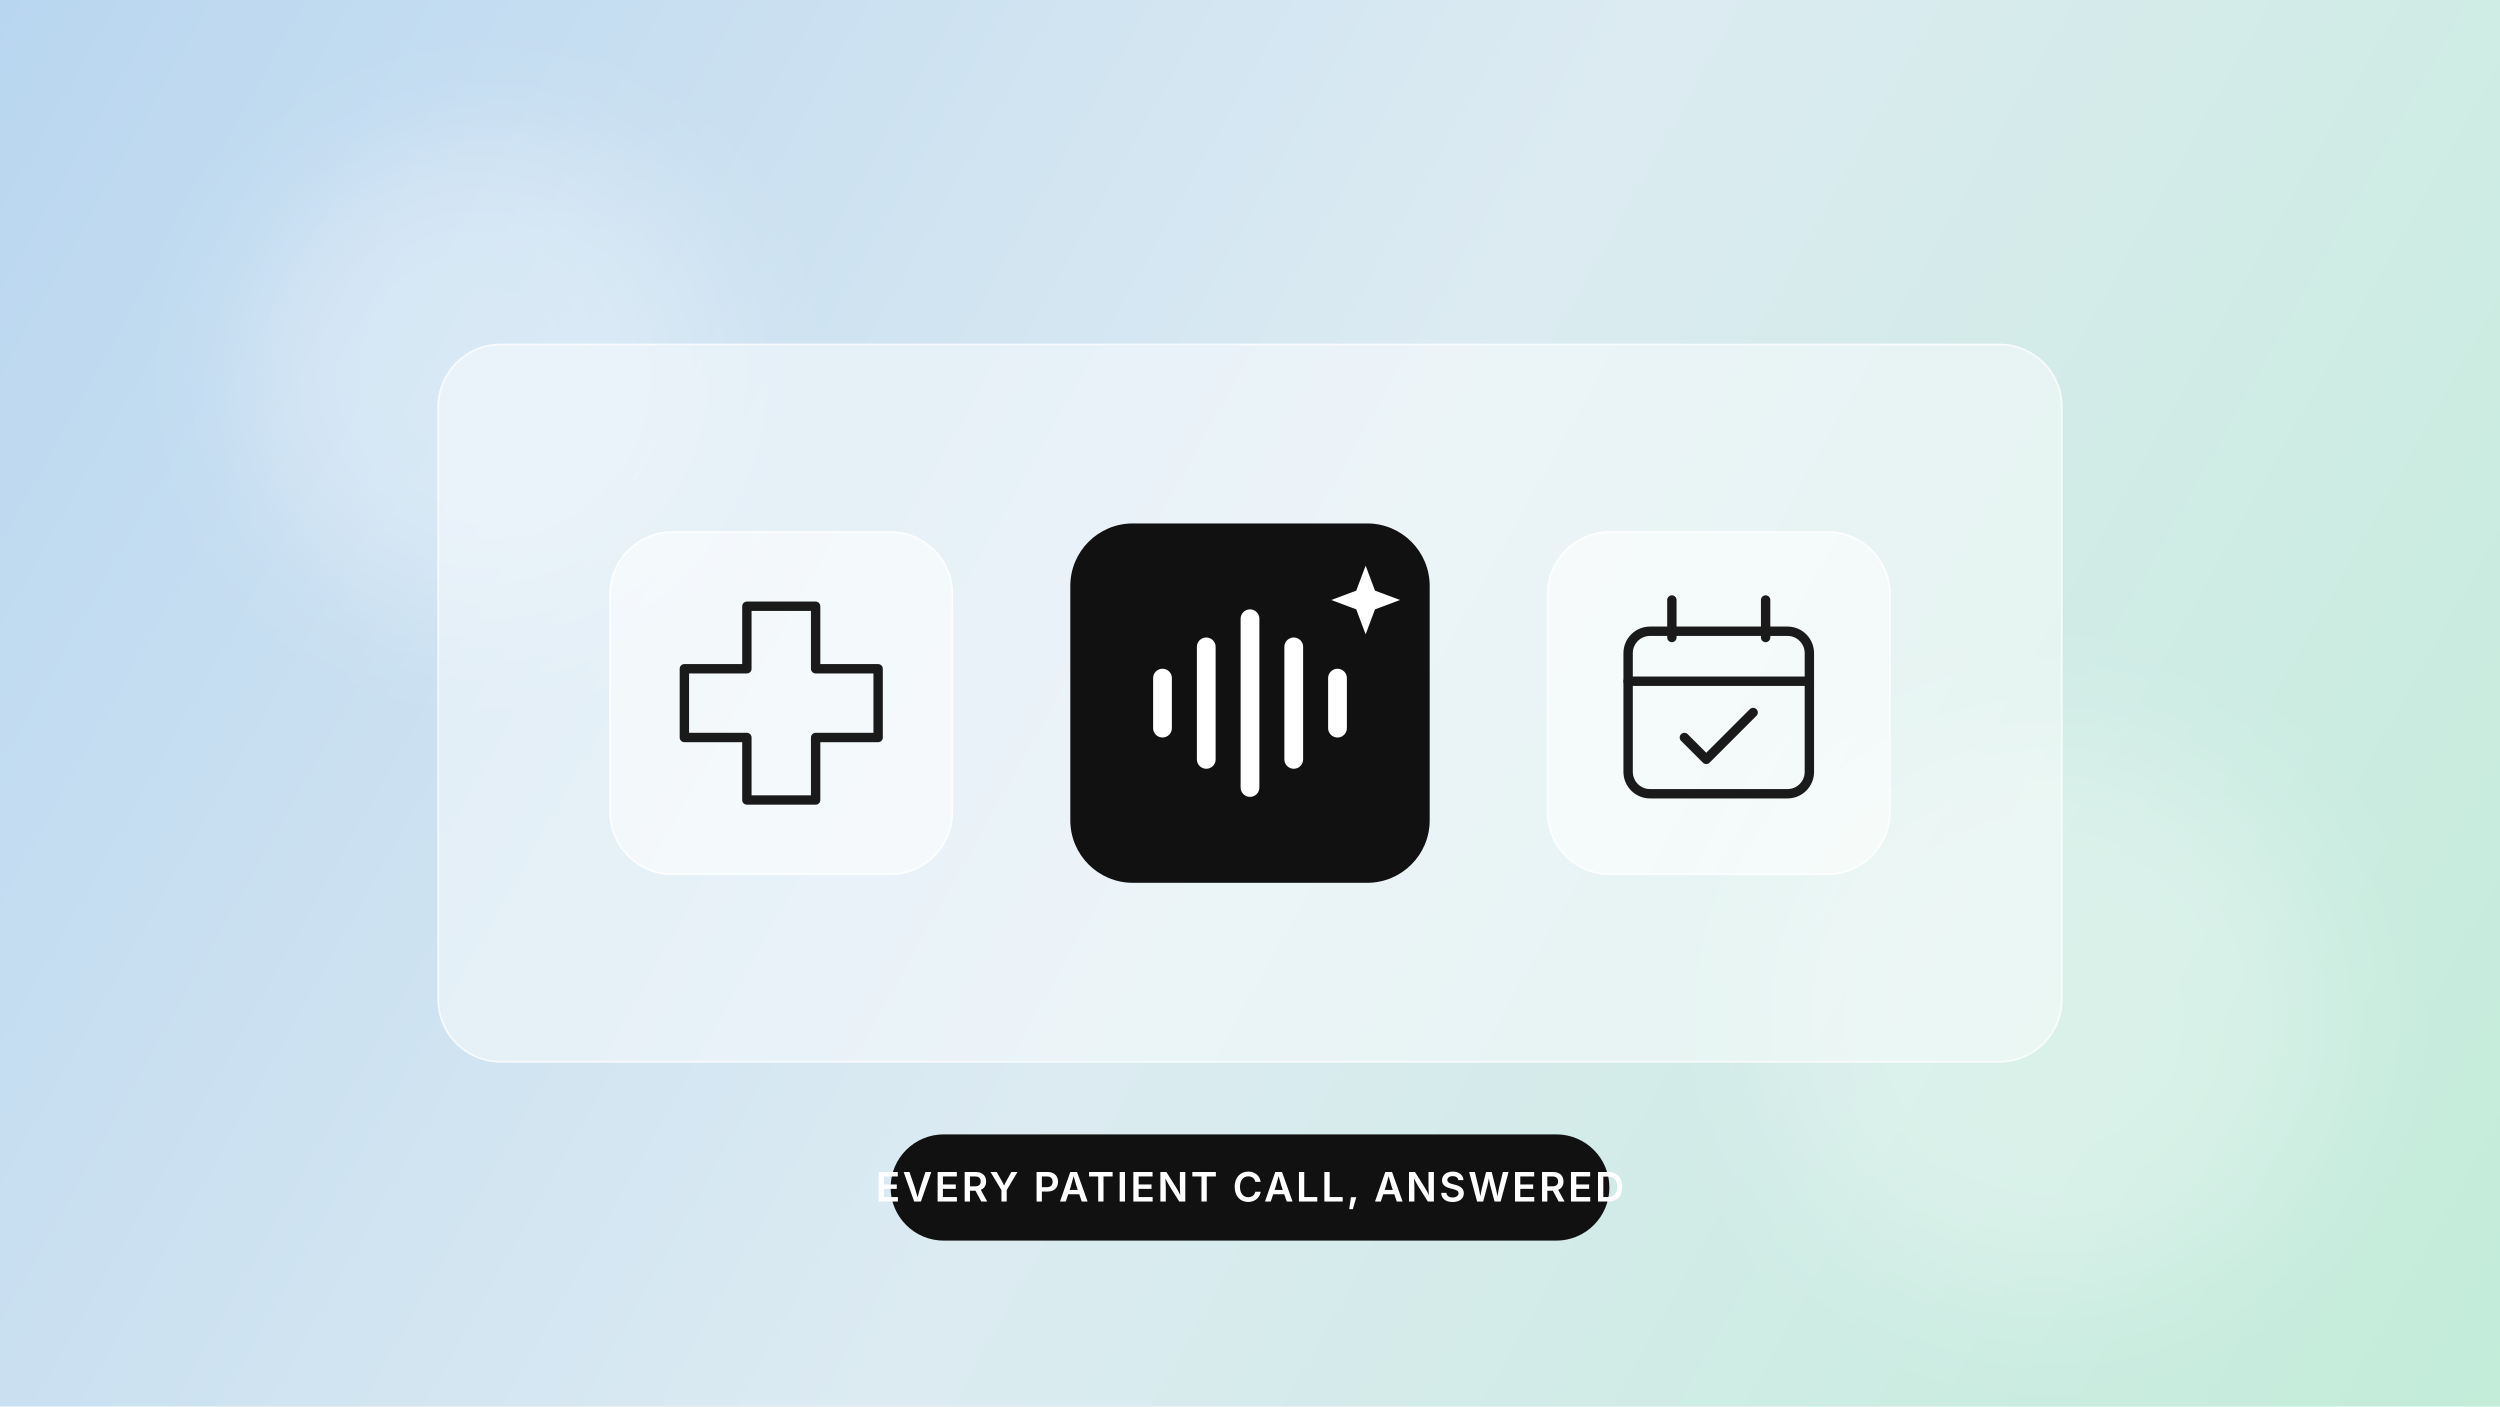
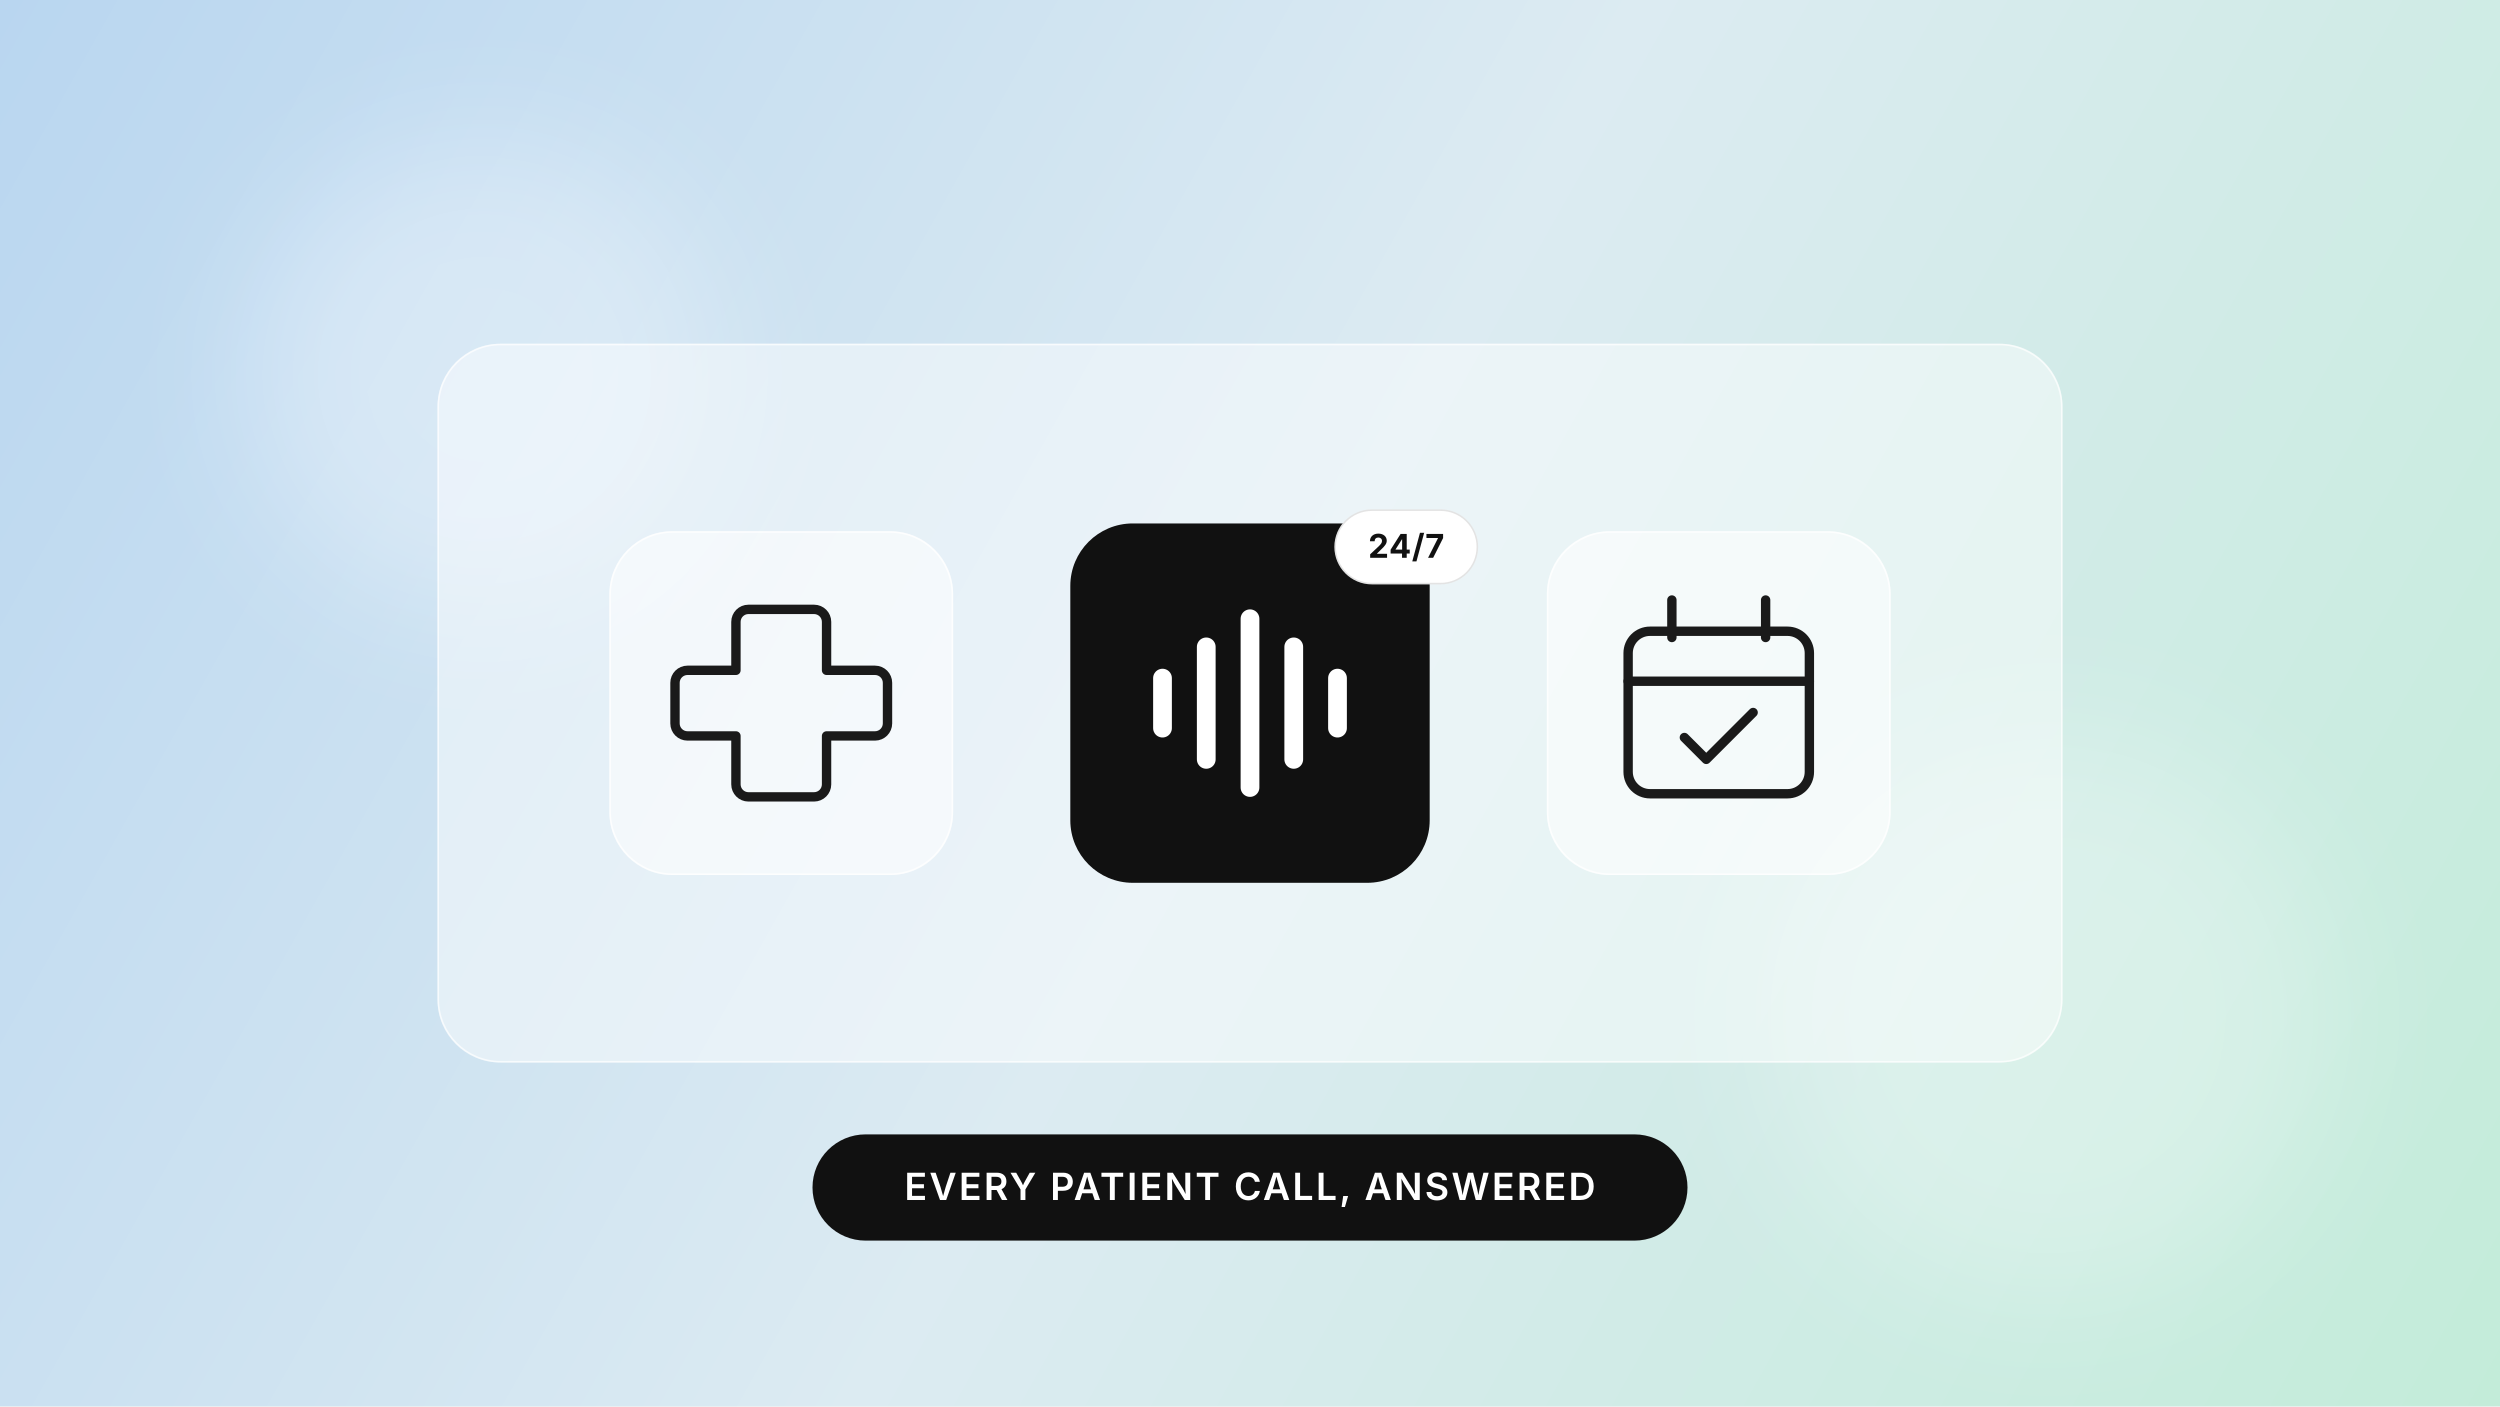
- <svg xmlns="http://www.w3.org/2000/svg" width="1600" height="900" viewBox="0 0 1600 900" fill="none" font-family="Inter, -apple-system, BlinkMacSystemFont, sans-serif" role="img" aria-label="A medical cross chip and a calendar chip beside an AI receptionist chip with a voice waveform - round-the-clock patient call coverage for clinics">
+ <svg xmlns="http://www.w3.org/2000/svg" width="1600" height="900" viewBox="0 0 1600 900" fill="none" font-family="Inter, -apple-system, BlinkMacSystemFont, sans-serif" role="img" aria-label="A medical cross chip and an appointment calendar chip either side of an AI receptionist chip with a voice waveform - round-the-clock patient call coverage for clinics">
  <defs>
    <linearGradient id="bg" x1="0" y1="0" x2="1600" y2="900" gradientUnits="userSpaceOnUse">
      <stop offset="0" stop-color="#b9d6f0" />
      <stop offset="0.5" stop-color="#dcebf2" />
      <stop offset="1" stop-color="#c3ecd9" />
    </linearGradient>
    <filter id="soft" x="-50%" y="-50%" width="200%" height="200%">
      <feGaussianBlur stdDeviation="40" />
    </filter>
  </defs>
  <rect width="1600" height="900" fill="url(#bg)" />
  <circle cx="310" cy="240" r="150" fill="#ffffff" opacity="0.30" filter="url(#soft)" />
  <circle cx="1310" cy="650" r="180" fill="#ffffff" opacity="0.25" filter="url(#soft)" />
  <rect x="280" y="220" width="1040" height="460" rx="40" fill="#ffffff" opacity="0.45" />
  <rect x="280.5" y="220.5" width="1039" height="459" rx="40" stroke="#ffffff" opacity="0.7" />
  <g transform="translate(500 450)">
    <rect x="-110" y="-110" width="220" height="220" rx="40" fill="#ffffff" opacity="0.55" />
    <rect x="-109.5" y="-109.5" width="219" height="219" rx="40" stroke="#ffffff" opacity="0.8" />
-     <path d="M -22 -62 h 44 v 40 h 40 v 44 h -40 v 40 h -44 v -40 h -40 v -44 h 40 z" stroke="#1a1a1a" stroke-width="6" fill="none" stroke-linejoin="round" />
+     <path d="M -21 -60 h 42 a 8 8 0 0 1 8 8 v 31 h 31 a 8 8 0 0 1 8 8 v 26 a 8 8 0 0 1 -8 8 h -31 v 31 a 8 8 0 0 1 -8 8 h -42 a 8 8 0 0 1 -8 -8 v -31 h -31 a 8 8 0 0 1 -8 -8 v -26 a 8 8 0 0 1 8 -8 h 31 v -31 a 8 8 0 0 1 8 -8 z" stroke="#1a1a1a" stroke-width="6" fill="none" stroke-linejoin="round" />
  </g>
  <g transform="translate(800 450)">
    <rect x="-115" y="-115" width="230" height="230" rx="40" fill="#111111" />
    <g stroke="#ffffff" stroke-width="12" stroke-linecap="round">
      <path d="M -56 -16 v 32" />
      <path d="M -28 -36 v 72" />
      <path d="M 0 -54 v 108" />
      <path d="M 28 -36 v 72" />
      <path d="M 56 -16 v 32" />
    </g>
-     <path d="M 74 -88 l 6 16 16 6 -16 6 -6 16 -6 -16 -16 -6 16 -6 z" fill="#ffffff" />
+     <g transform="translate(100 -100)">
+       <rect x="-46" y="-24" width="92" height="48" rx="24" fill="#ffffff" />
+       <rect x="-45.5" y="-23.5" width="91" height="47" rx="23.5" stroke="#111111" stroke-opacity="0.12" />
+       <text x="0" y="7" text-anchor="middle" font-size="21" font-weight="700" fill="#111111" letter-spacing="0.02em">24/7</text>
+     </g>
  </g>
  <g transform="translate(1100 450)">
    <rect x="-110" y="-110" width="220" height="220" rx="40" fill="#ffffff" opacity="0.55" />
    <rect x="-109.5" y="-109.5" width="219" height="219" rx="40" stroke="#ffffff" opacity="0.8" />
    <g stroke="#1a1a1a" stroke-width="6" fill="none" stroke-linecap="round" stroke-linejoin="round">
      <rect x="-58" y="-46" width="116" height="104" rx="14" />
      <path d="M -58 -14 h 116" />
      <path d="M -30 -66 v 24" />
      <path d="M 30 -66 v 24" />
      <path d="M -22 22 l 14 14 30 -30" />
    </g>
  </g>
  <g transform="translate(800 760)">
-     <rect x="-230" y="-34" width="460" height="68" rx="34" fill="#111111" />
-     <text x="0" y="9" text-anchor="middle" font-size="26" font-weight="600" fill="#ffffff" letter-spacing="0.06em">EVERY PATIENT CALL, ANSWERED</text>
+     <rect x="-280" y="-34" width="560" height="68" rx="34" fill="#111111" />
+     <text x="0" y="8" text-anchor="middle" font-size="24" font-weight="600" fill="#ffffff" letter-spacing="0.06em">EVERY PATIENT CALL, ANSWERED</text>
  </g>
</svg>
